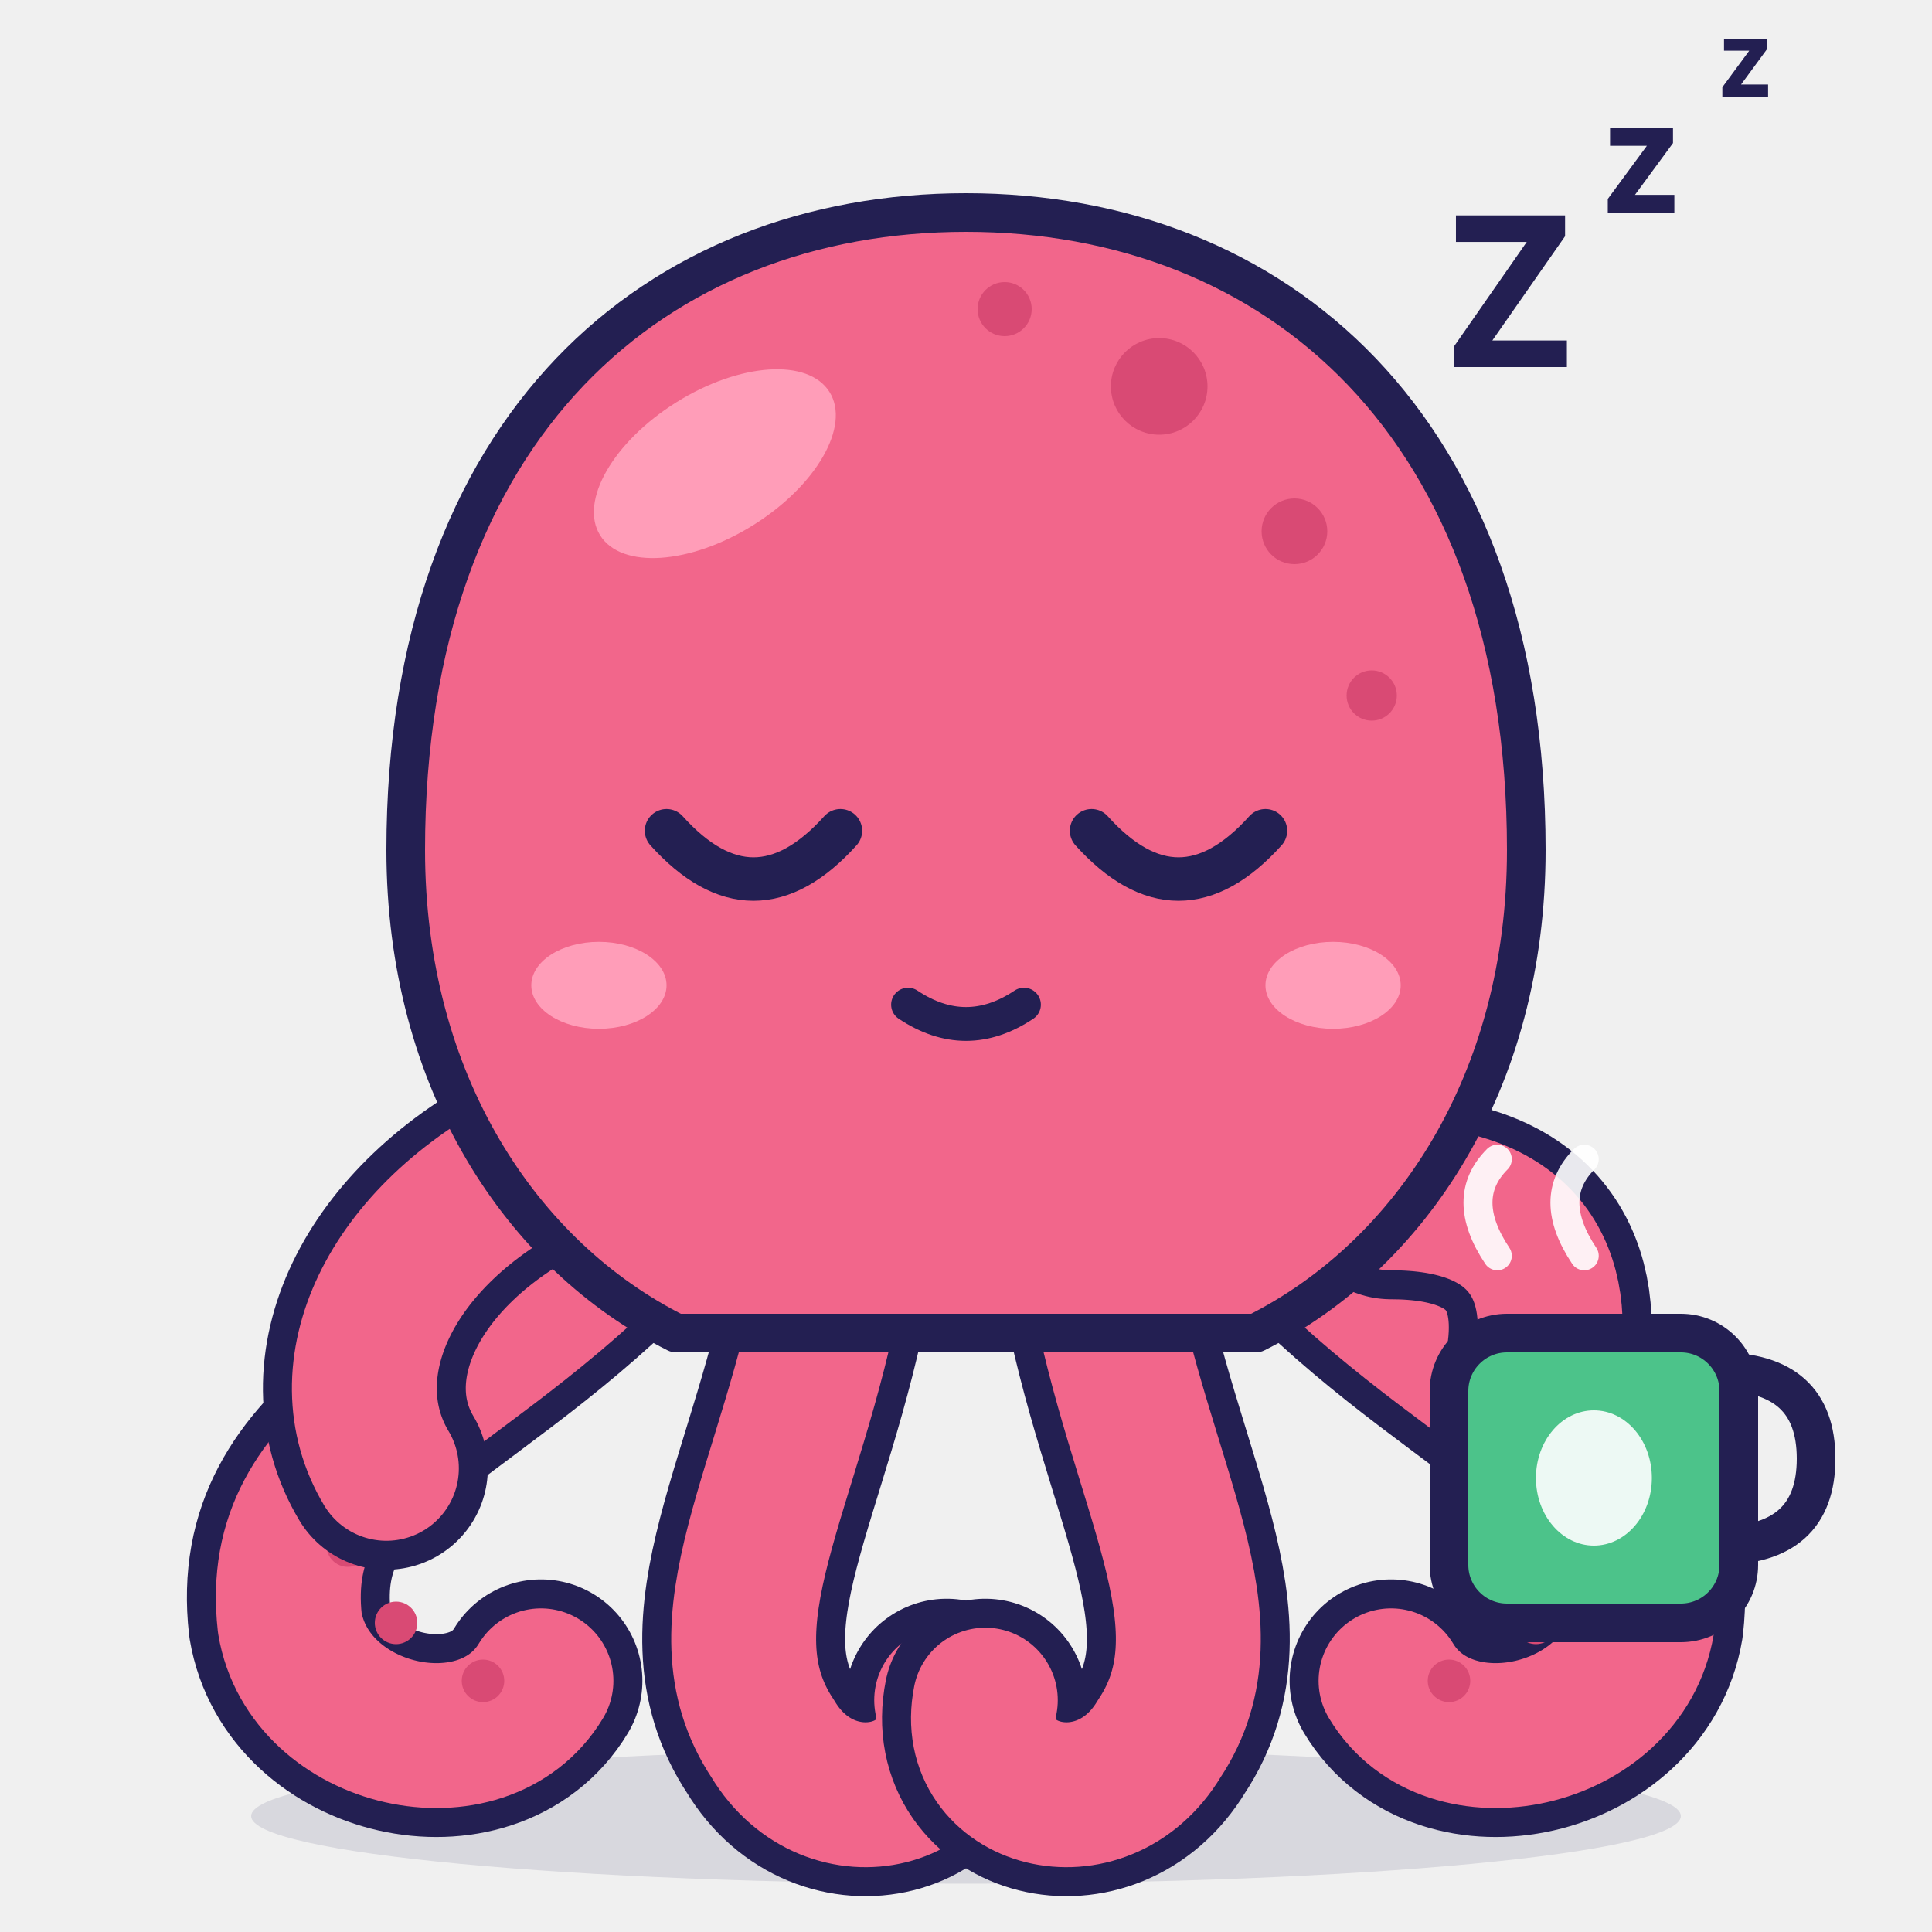
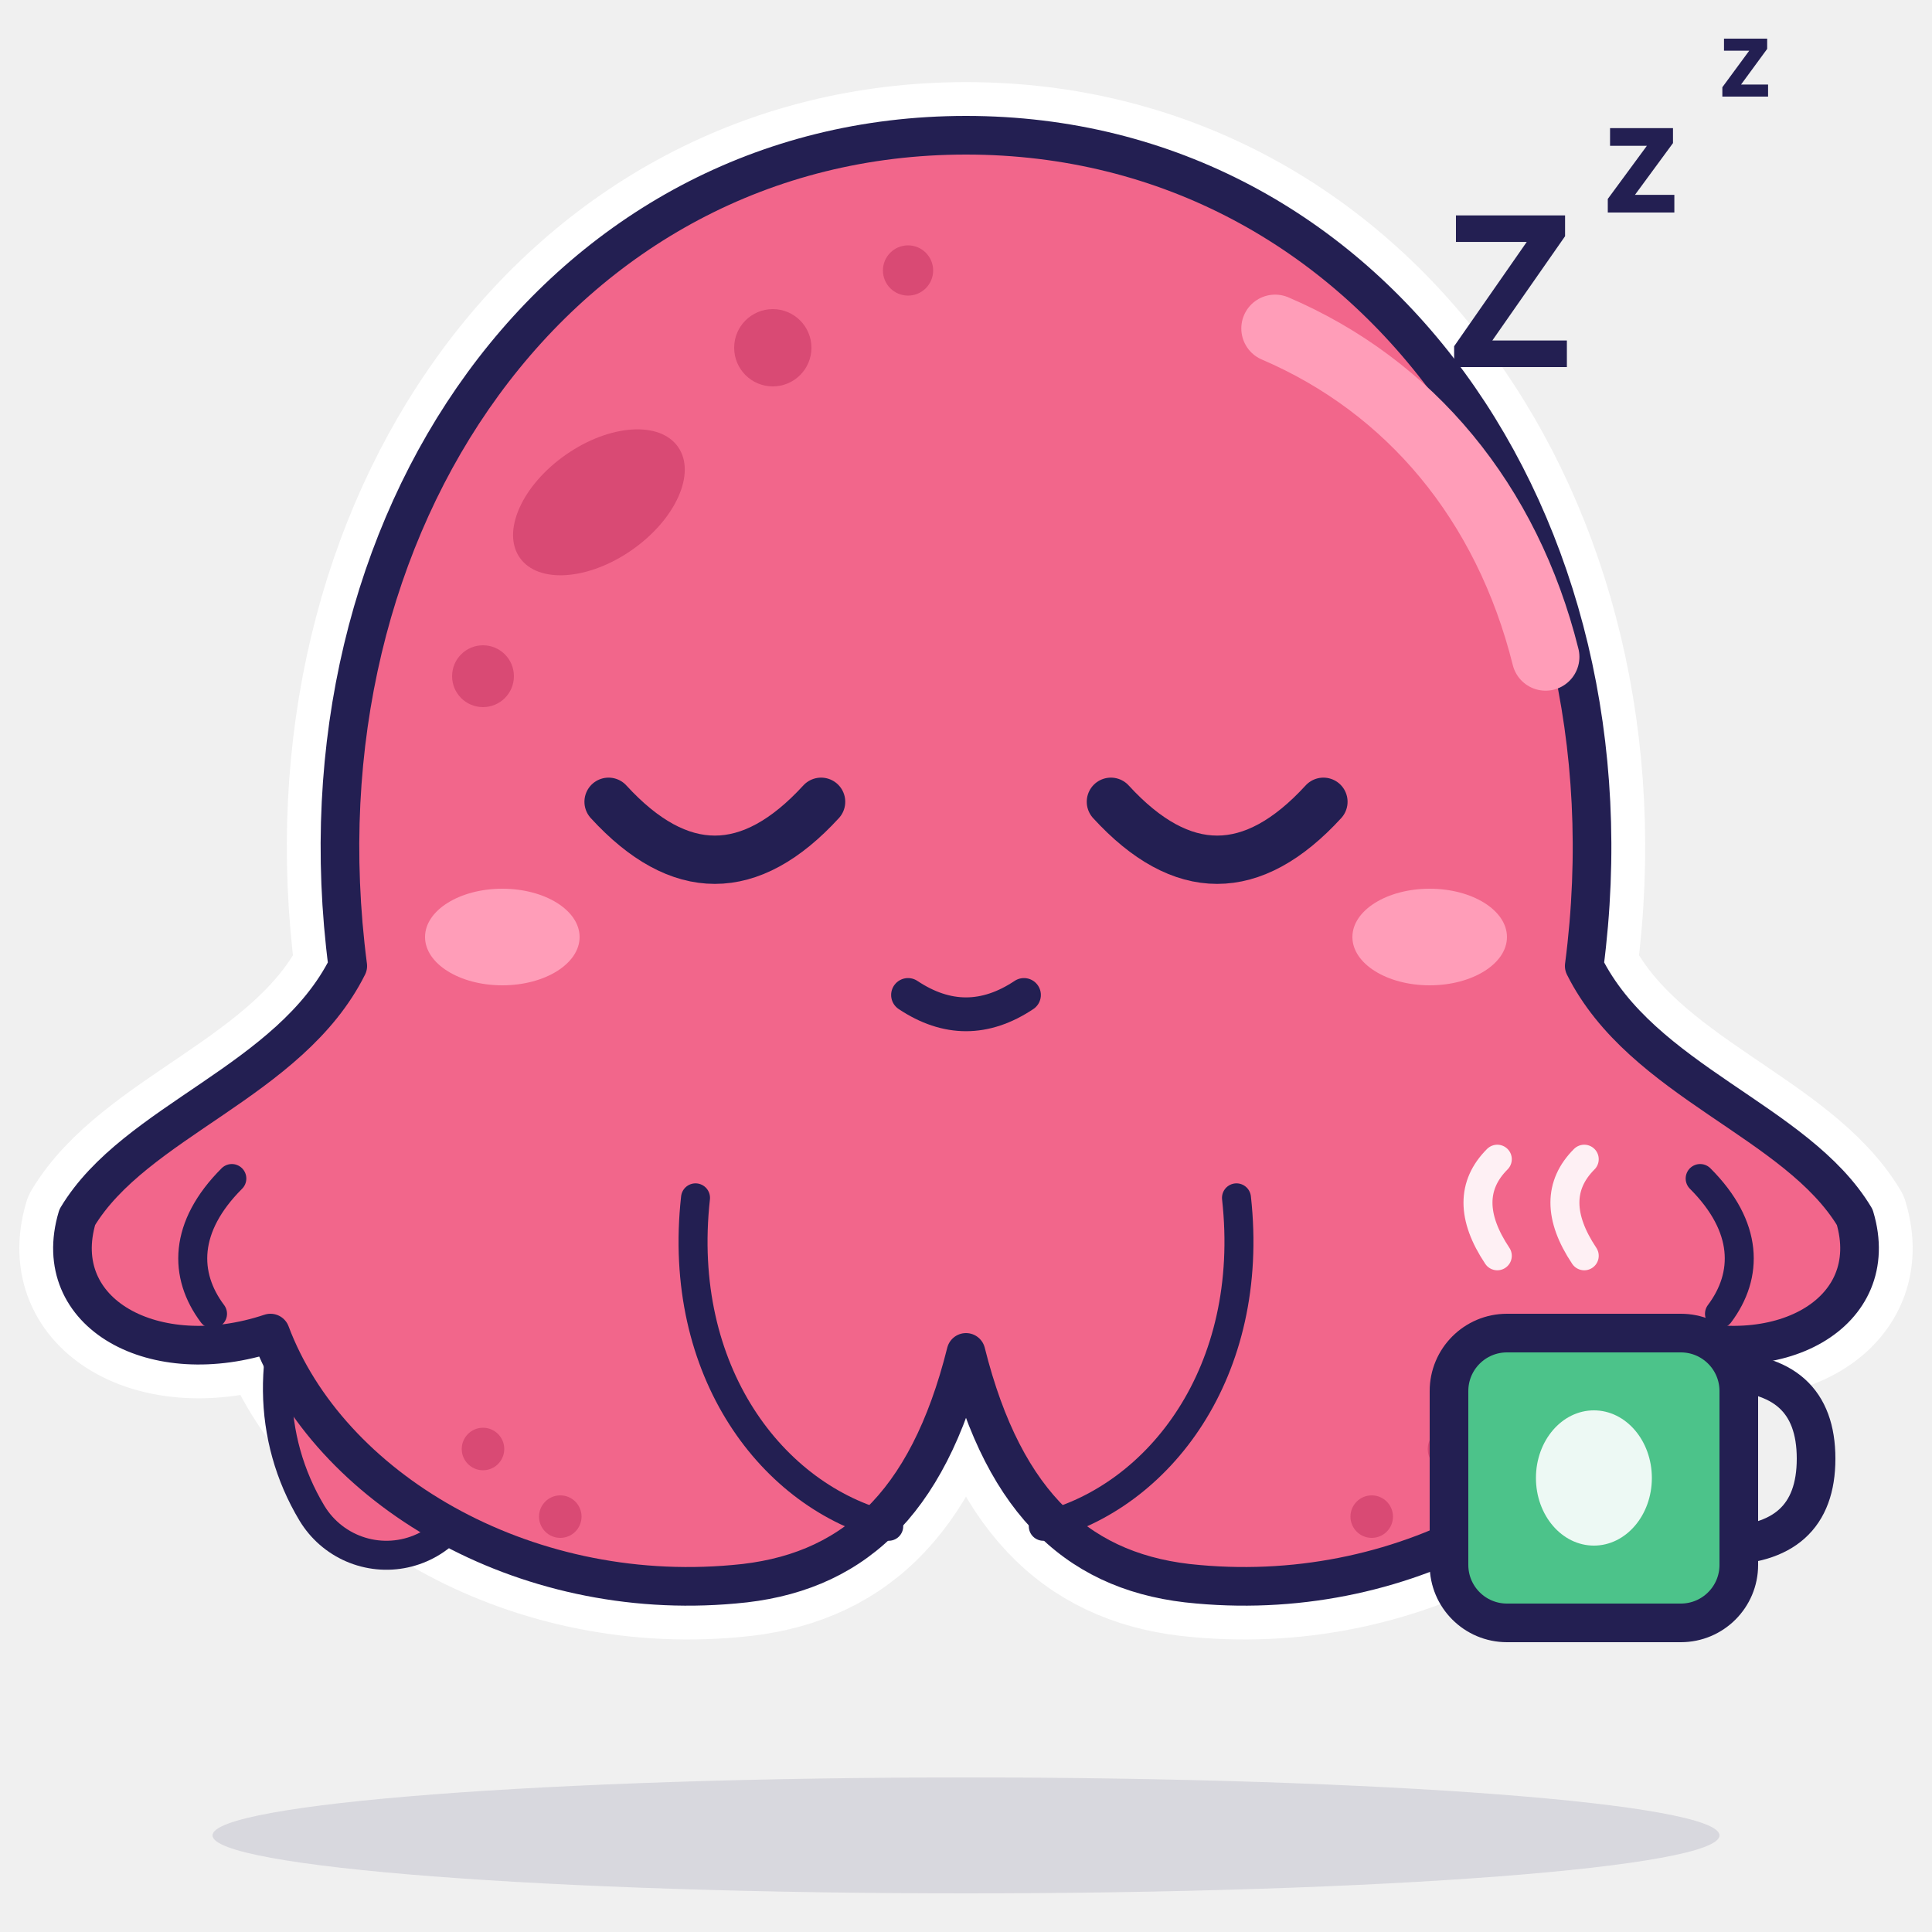
<svg xmlns="http://www.w3.org/2000/svg" viewBox="0 0 200 200" role="img" aria-label="Pouple the octopus">
-   <ellipse cx="100" cy="188" rx="74" ry="7" fill="#231F52" opacity=".12" />
-   <path d="M64 128 C46 146 28 150 30 168 C32 180 50 184 56 174" fill="none" stroke="#231F52" stroke-width="21" stroke-linecap="round" stroke-linejoin="round" />
-   <path d="M64 128 C46 146 28 150 30 168 C32 180 50 184 56 174" fill="none" stroke="#F2668B" stroke-width="15" stroke-linecap="round" stroke-linejoin="round" />
-   <path d="M86 132 C82 154 72 168 80 180 C86 190 100 186 98 176" fill="none" stroke="#231F52" stroke-width="21" stroke-linecap="round" stroke-linejoin="round" />
-   <path d="M86 132 C82 154 72 168 80 180 C86 190 100 186 98 176" fill="none" stroke="#F2668B" stroke-width="15" stroke-linecap="round" stroke-linejoin="round" />
-   <path d="M114 132 C118 154 128 168 120 180 C114 190 100 186 102 176" fill="none" stroke="#231F52" stroke-width="21" stroke-linecap="round" stroke-linejoin="round" />
-   <path d="M114 132 C118 154 128 168 120 180 C114 190 100 186 102 176" fill="none" stroke="#F2668B" stroke-width="15" stroke-linecap="round" stroke-linejoin="round" />
-   <path d="M136 128 C154 146 172 150 170 168 C168 180 150 184 144 174" fill="none" stroke="#231F52" stroke-width="21" stroke-linecap="round" stroke-linejoin="round" />
-   <path d="M136 128 C154 146 172 150 170 168 C168 180 150 184 144 174" fill="none" stroke="#F2668B" stroke-width="15" stroke-linecap="round" stroke-linejoin="round" />
-   <circle cx="36" cy="160" r="2.2" fill="#D94A74" />
-   <circle cx="41" cy="168" r="2.2" fill="#D94A74" />
-   <circle cx="50" cy="174" r="2.2" fill="#D94A74" />
-   <circle cx="164" cy="160" r="2.2" fill="#D94A74" />
-   <circle cx="159" cy="168" r="2.2" fill="#D94A74" />
-   <circle cx="150" cy="174" r="2.2" fill="#D94A74" />
+   <ellipse cx="100" cy="190" rx="78" ry="6" fill="#231F52" opacity=".12" />
+   <path d="M36 100 C30 54 58 14 100 14 C142 14 170 54 164 100 C170 112 186 116 192 126 C195 136 184 142 172 138 C166 154 146 166 124 164 C112 163 104 156 100 140 C96 156 88 163 76 164 C54 166 34 154 28 138 C16 142 5 136 8 126 C14 116 30 112 36 100 Z" fill="#fff" stroke="#fff" stroke-width="11" stroke-linejoin="round" />
  <path d="M56 120 C40 128 34 142 40 152" fill="none" stroke="#231F52" stroke-width="21" stroke-linecap="round" stroke-linejoin="round" />
  <path d="M56 120 C40 128 34 142 40 152" fill="none" stroke="#F2668B" stroke-width="15" stroke-linecap="round" stroke-linejoin="round" />
  <path d="M144 124 C158 124 162 132 160 142" fill="none" stroke="#231F52" stroke-width="21" stroke-linecap="round" stroke-linejoin="round" />
  <path d="M144 124 C158 124 162 132 160 142" fill="none" stroke="#F2668B" stroke-width="15" stroke-linecap="round" stroke-linejoin="round" />
-   <path d="M42 88 C42 44 68 22 100 22 C132 22 158 44 158 88 C158 112 146 130 130 138 L70 138 C54 130 42 112 42 88 Z" fill="#F2668B" stroke="#231F52" stroke-width="4" stroke-linejoin="round" />
-   <ellipse cx="74" cy="48" rx="14" ry="7.5" transform="rotate(-32 74 48)" fill="#FF9DB8" />
-   <circle cx="120" cy="40" r="5" fill="#D94A74" />
-   <circle cx="134" cy="55" r="3.4" fill="#D94A74" />
-   <circle cx="104" cy="32" r="2.8" fill="#D94A74" />
-   <circle cx="142" cy="72" r="2.6" fill="#D94A74" />
-   <ellipse cx="62" cy="102" rx="7" ry="4.5" fill="#FF9DB8" />
-   <ellipse cx="138" cy="102" rx="7" ry="4.5" fill="#FF9DB8" />
-   <path d="M69 86 Q78 96 87 86" fill="none" stroke="#231F52" stroke-width="4.5" stroke-linecap="round" />
-   <path d="M113 86 Q122 96 131 86" fill="none" stroke="#231F52" stroke-width="4.5" stroke-linecap="round" />
-   <path d="M94 104 Q100 108 106 104" fill="none" stroke="#231F52" stroke-width="3.5" stroke-linecap="round" />
+   <path d="M36 100 C30 54 58 14 100 14 C142 14 170 54 164 100 C170 112 186 116 192 126 C195 136 184 142 172 138 C166 154 146 166 124 164 C112 163 104 156 100 140 C96 156 88 163 76 164 C54 166 34 154 28 138 C16 142 5 136 8 126 C14 116 30 112 36 100 Z" fill="#F2668B" stroke="#231F52" stroke-width="4" stroke-linejoin="round" />
+   <path d="M128 124 C130 142 120 155 108 158" fill="none" stroke="#231F52" stroke-width="3" stroke-linecap="round" />
+   <path d="M72 124 C70 142 80 155 92 158" fill="none" stroke="#231F52" stroke-width="3" stroke-linecap="round" />
+   <path d="M176 122 C181 127 181 132 178 136" fill="none" stroke="#231F52" stroke-width="3" stroke-linecap="round" />
+   <path d="M24 122 C19 127 19 132 22 136" fill="none" stroke="#231F52" stroke-width="3" stroke-linecap="round" />
+   <path d="M132 34 C146 40 156 52 160 68" fill="none" stroke="#FF9DB8" stroke-width="7" stroke-linecap="round" />
+   <ellipse cx="62" cy="52" rx="10" ry="6" transform="rotate(-35 62 52)" fill="#D94A74" />
+   <circle cx="80" cy="36" r="4" fill="#D94A74" />
+   <circle cx="50" cy="70" r="3.2" fill="#D94A74" />
+   <circle cx="94" cy="28" r="2.6" fill="#D94A74" />
+   <circle cx="150" cy="150" r="2.2" fill="#D94A74" />
+   <circle cx="142" cy="157" r="2.2" fill="#D94A74" />
+   <circle cx="50" cy="150" r="2.2" fill="#D94A74" />
+   <circle cx="58" cy="157" r="2.2" fill="#D94A74" />
+   <g transform="translate(0 -15)">
+     <ellipse cx="52" cy="112" rx="8" ry="5" fill="#FF9DB8" />
+     <ellipse cx="148" cy="112" rx="8" ry="5" fill="#FF9DB8" />
+     <path d="M63 98 Q74 110 85 98" fill="none" stroke="#231F52" stroke-width="5" stroke-linecap="round" />
+     <path d="M115 98 Q126 110 137 98" fill="none" stroke="#231F52" stroke-width="5" stroke-linecap="round" />
+     <path d="M94 118 Q100 122 106 118" fill="none" stroke="#231F52" stroke-width="3.5" stroke-linecap="round" />
+   </g>
  <path d="M155 130 q-4 -6 0 -10 M164 130 q-4 -6 0 -10" fill="none" stroke="#fff" stroke-width="3" stroke-linecap="round" opacity=".9" />
  <path d="M178 142 q10 0 10 9 q0 9 -10 9" fill="none" stroke="#231F52" stroke-width="4" stroke-linecap="round" />
  <rect x="150" y="138" width="30" height="30" rx="6" fill="#4CC38A" stroke="#231F52" stroke-width="4" />
  <ellipse cx="165" cy="153" rx="6" ry="7" fill="#fff" opacity=".9" />
  <g fill="#231F52" font-family="ui-rounded, Arial Rounded MT Bold, system-ui, sans-serif" font-weight="800">
    <text x="150" y="38" font-size="22">Z</text>
    <text x="166" y="22" font-size="16">z</text>
    <text x="178" y="10" font-size="11">z</text>
  </g>
</svg>
